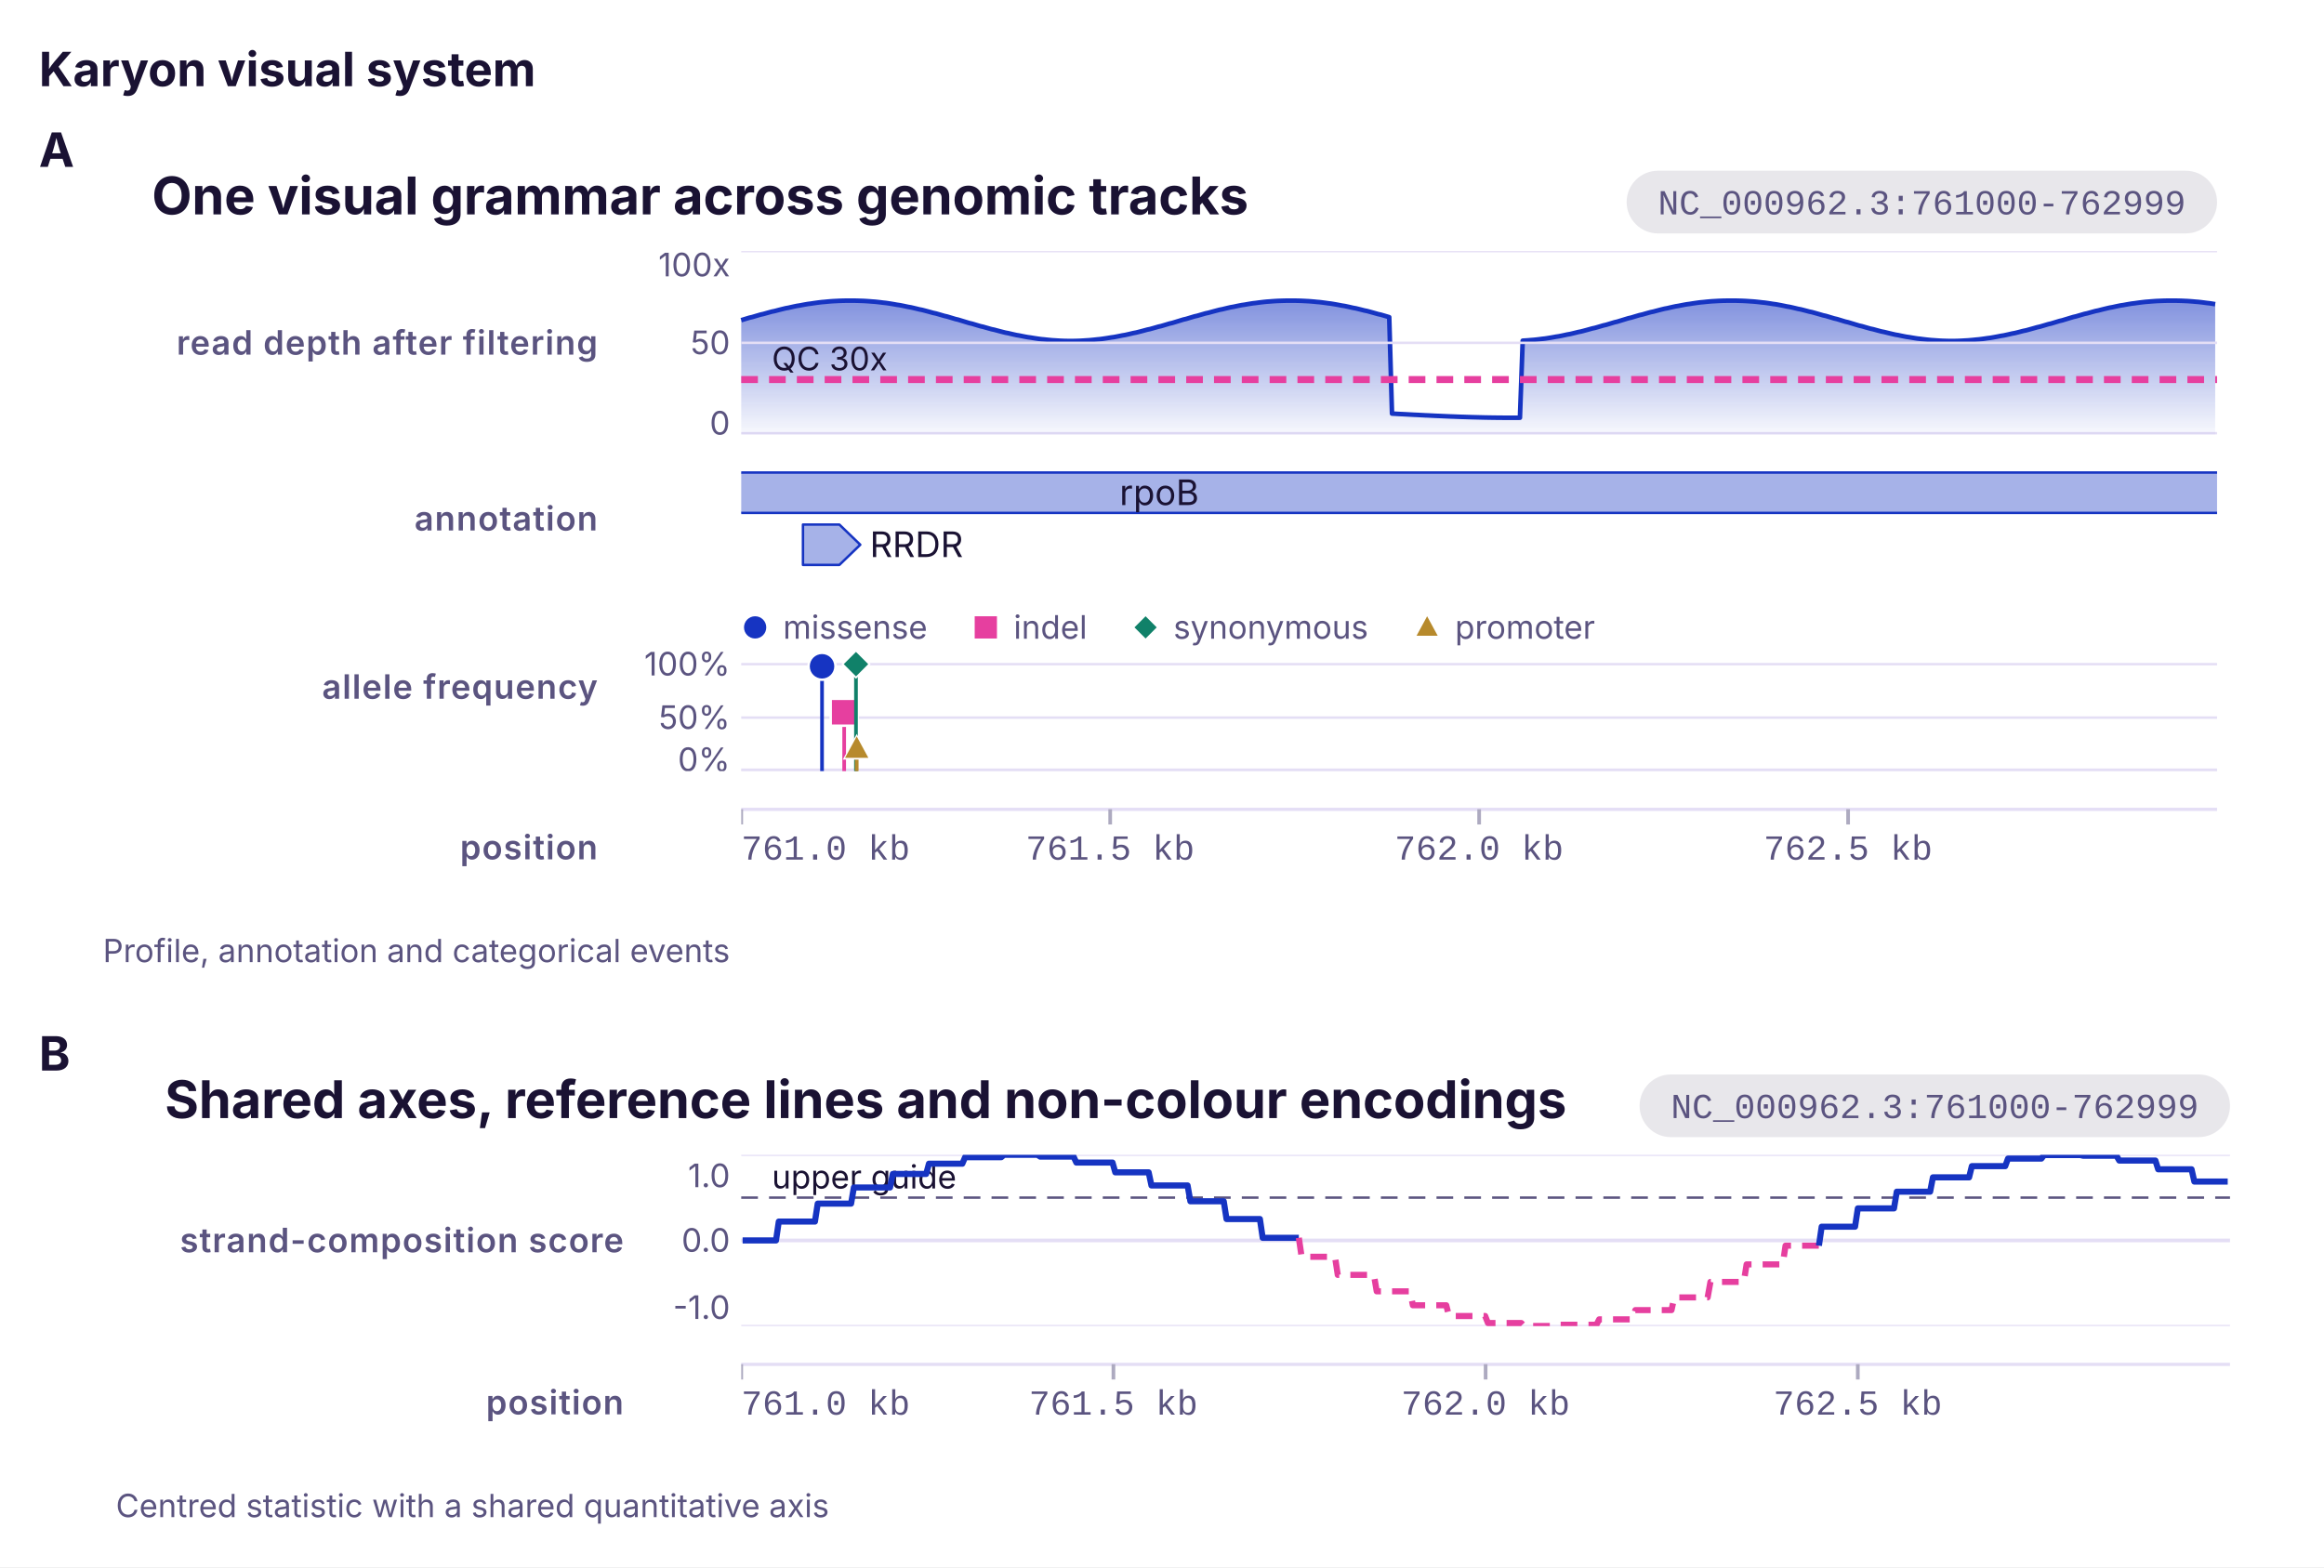
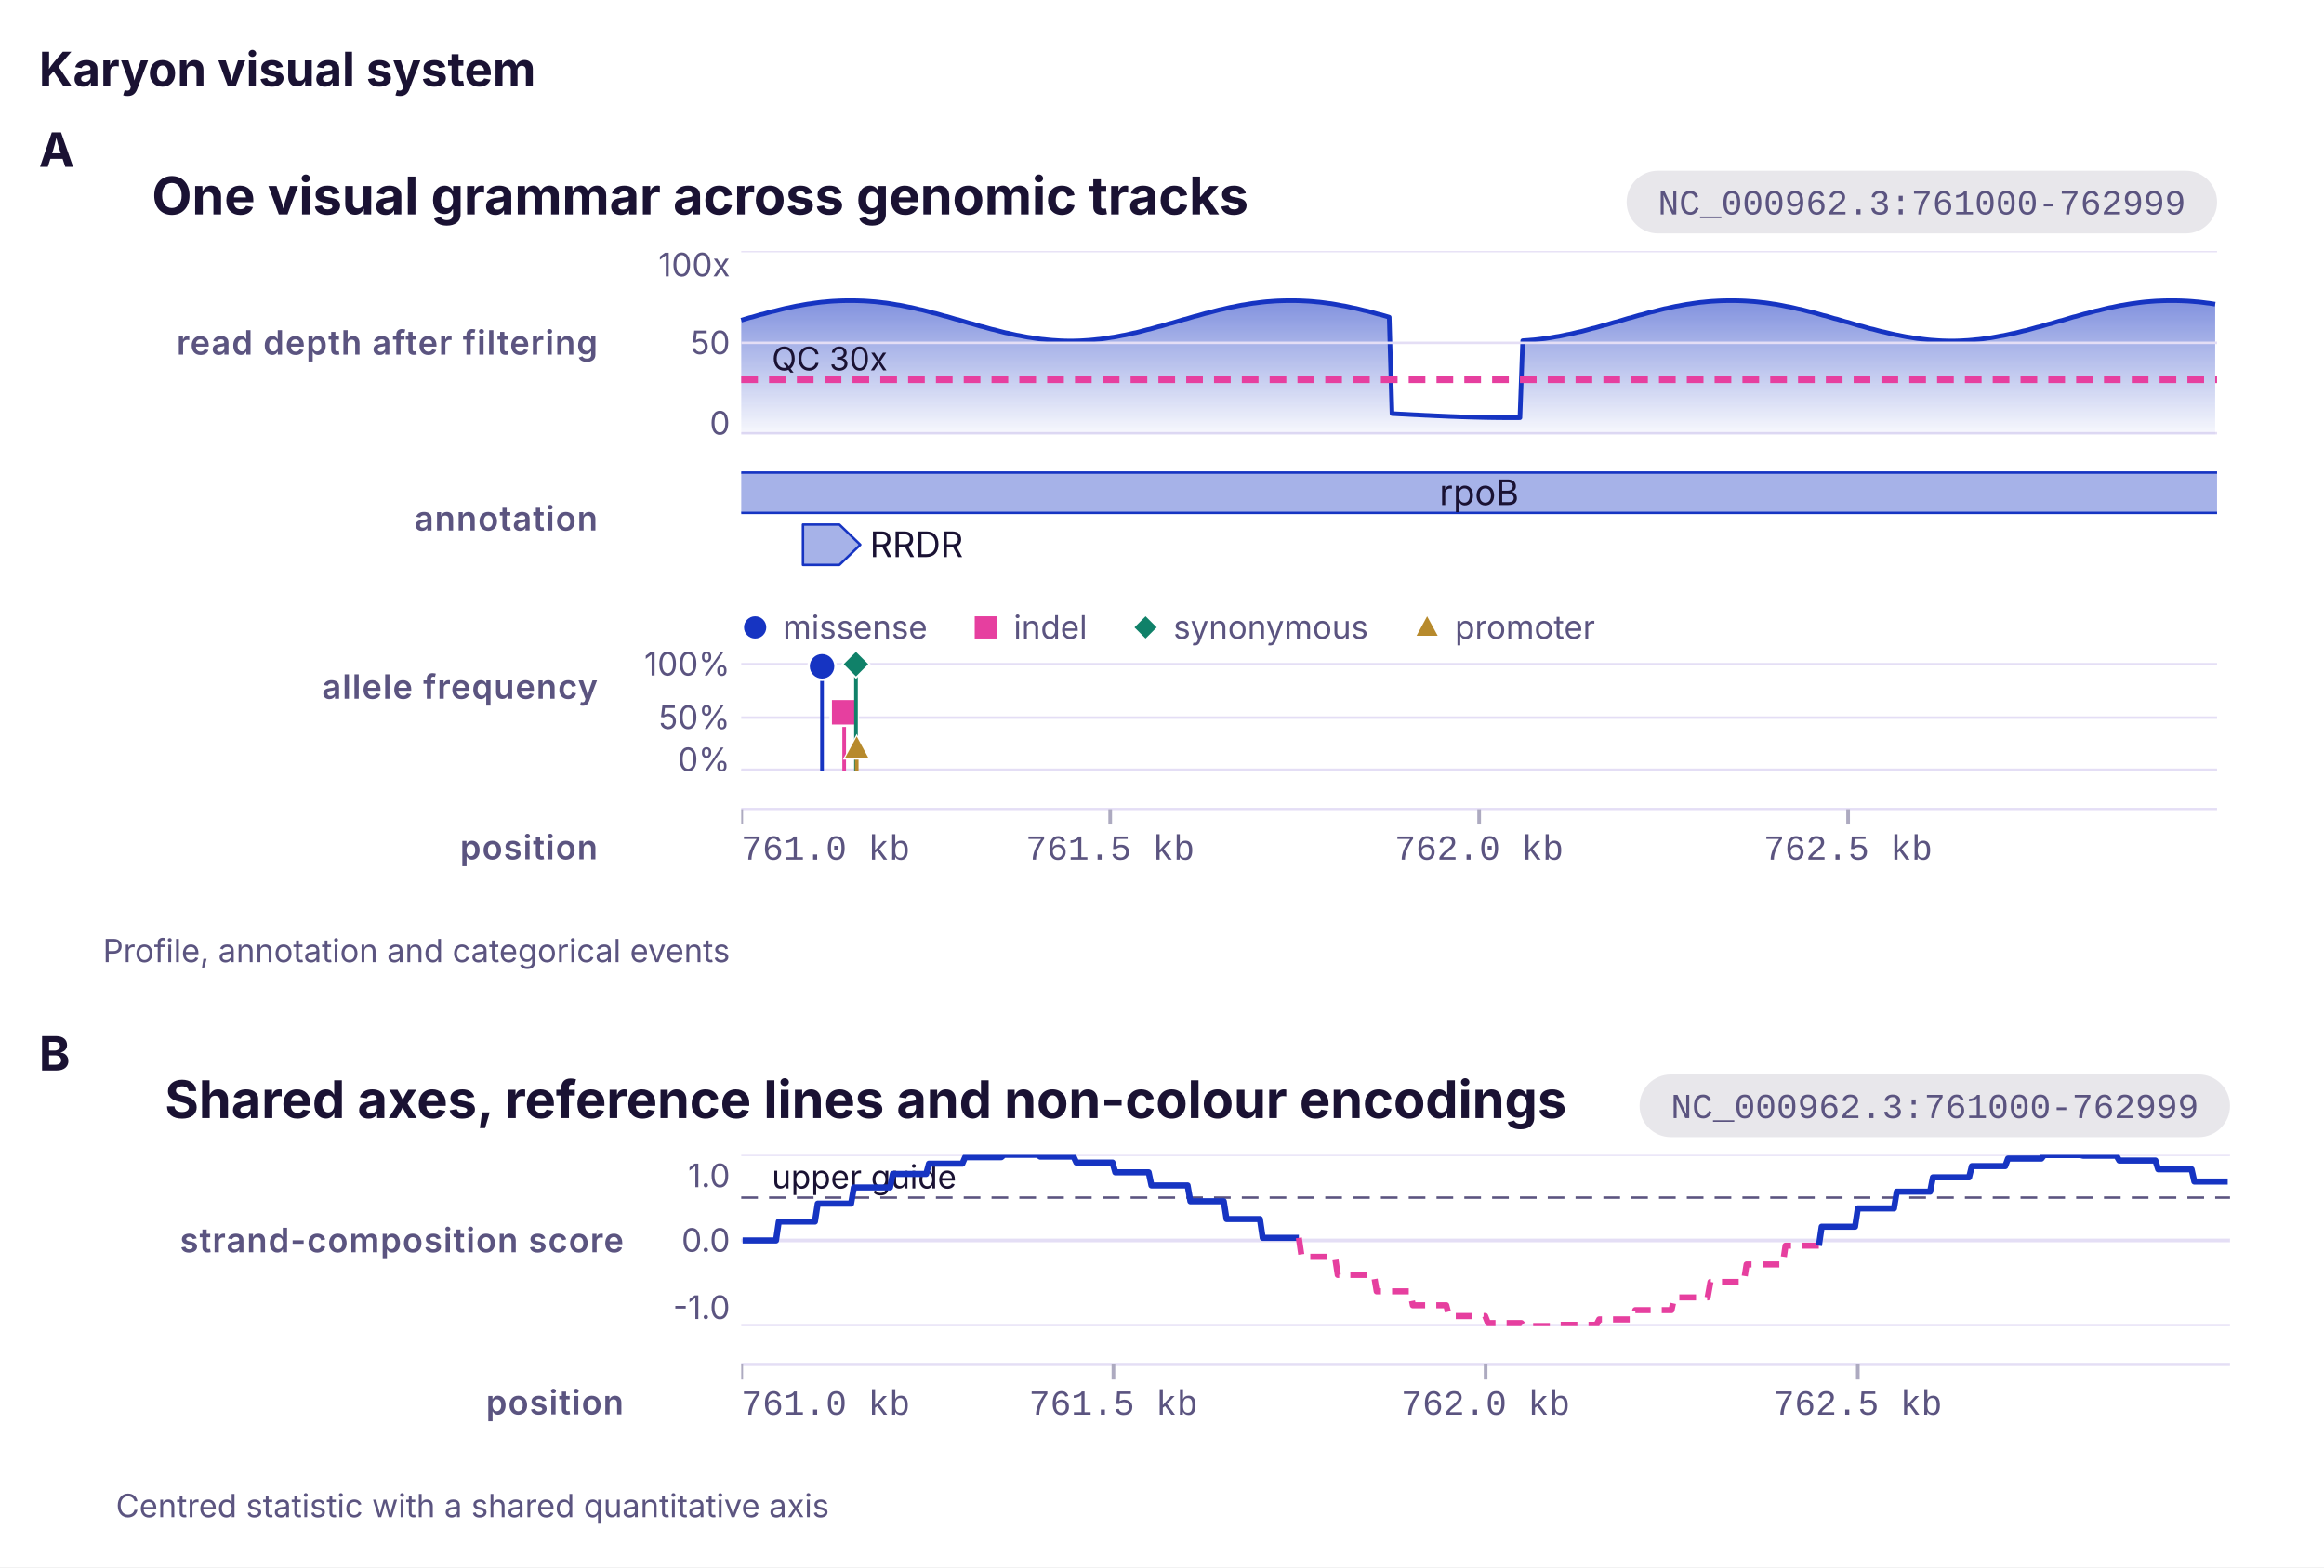
<svg xmlns="http://www.w3.org/2000/svg" width="835.652" height="563.6" viewBox="0 0 835.652 563.6" font-family="Inter, Liberation Sans, Arial, Helvetica, sans-serif" role="img" aria-labelledby="karyon-title karyon-desc">
  <rect x="0" y="0" width="835.652" height="563.6" fill="#ffffff" />
  <g transform="translate(37 43) scale(1)">
    <svg width="780" height="291.5" viewBox="0 0 780 291.5" font-family="Inter, Liberation Sans, Arial, Helvetica, sans-serif">
      <defs>
        <clipPath id="p0-karyon-clip-0">
          <rect x="193.988" y="47.3" width="566.212" height="66" />
        </clipPath>
        <linearGradient id="p0-karyon-fade-1" x1="0" y1="0" x2="0" y2="1">
          <stop offset="0" stop-color="#1634c2" stop-opacity="0.54" />
          <stop offset="1" stop-color="#1634c2" stop-opacity="0.03" />
        </linearGradient>
        <clipPath id="p0-karyon-clip-2">
          <rect x="229.529" y="126.5" width="530.672" height="34.1" />
        </clipPath>
        <clipPath id="p0-karyon-clip-3">
          <rect x="188.909" y="173.8" width="571.292" height="60.5" />
        </clipPath>
        <clipPath id="p0-karyon-clip-4">
          <rect x="229.529" y="247.5" width="530.672" height="28.6" />
        </clipPath>
      </defs>
      <rect x="0" y="0" width="780" height="291.5" fill="#ffffff" />
      <text x="17.6" y="34.1" fill="#1a1233" font-size="18.7" text-anchor="start" font-weight="bold">One visual grammar across genomic tracks</text>
      <rect x="547.9" y="18.398" width="212.3" height="22.55" rx="11.275" fill="#e8e7eb" />
      <text x="654.05" y="34.1" fill="#5b5480" font-size="12.65" text-anchor="middle" font-family="JetBrains Mono, Liberation Mono, Menlo, Consolas, monospace">NC_000962.3:761000-762999</text>
      <text x="177.909" y="84.535" fill="#5b5480" font-size="12.1" text-anchor="end" font-weight="600" letter-spacing="0.03em">read depth after filtering</text>
      <g clip-path="url(#p0-karyon-clip-0)">
        <line x1="229.529" y1="112.8" x2="760.2" y2="112.8" stroke="#e4def5" stroke-width="0.88" />
        <path d="M229.529 113.3 L229.529 72.151 L230.529 71.846 L231.529 71.541 L232.529 71.238 L233.529 71.013 L234.529 70.714 L235.529 70.418 L236.529 70.125 L237.529 69.909 L238.529 69.623 L239.529 69.343 L240.529 69.068 L241.529 68.866 L242.529 68.602 L243.529 68.344 L244.529 68.094 L245.529 67.851 L246.529 67.674 L247.529 67.445 L248.529 67.226 L249.529 67.015 L250.529 66.863 L251.529 66.669 L252.529 66.486 L253.529 66.313 L254.529 66.19 L255.529 66.036 L256.529 65.893 L257.529 65.761 L258.529 65.641 L259.529 65.56 L260.529 65.461 L261.529 65.374 L262.529 65.3 L263.529 65.253 L264.529 65.201 L265.529 65.162 L266.529 65.136 L267.529 65.124 L268.529 65.12 L269.529 65.12 L270.529 65.129 L271.529 65.151 L272.529 65.186 L273.529 65.22 L274.529 65.277 L275.529 65.346 L276.529 65.428 L277.529 65.498 L278.529 65.601 L279.529 65.716 L280.529 65.844 L281.529 65.947 L282.529 66.094 L283.529 66.252 L284.529 66.422 L285.529 66.602 L286.529 66.743 L287.529 66.941 L288.529 67.148 L289.529 67.365 L290.529 67.533 L291.529 67.765 L292.529 68.005 L293.529 68.252 L294.529 68.443 L295.529 68.703 L296.529 68.97 L297.529 69.243 L298.529 69.521 L299.529 69.733 L300.529 70.02 L301.529 70.311 L302.529 70.606 L303.529 70.829 L304.529 71.129 L305.529 71.431 L306.529 71.735 L307.529 71.964 L308.529 72.269 L309.529 72.575 L310.529 72.88 L311.529 73.184 L312.529 73.412 L313.529 73.713 L314.529 74.013 L315.529 74.309 L316.529 74.529 L317.529 74.819 L318.529 75.105 L319.529 75.386 L320.529 75.593 L321.529 75.864 L322.529 76.129 L323.529 76.387 L324.529 76.639 L325.529 76.822 L326.529 77.06 L327.529 77.289 L328.529 77.51 L329.529 77.67 L330.529 77.874 L331.529 78.069 L332.529 78.254 L333.529 78.386 L334.529 78.552 L335.529 78.708 L336.529 78.852 L337.529 78.985 L338.529 79.076 L339.529 79.189 L340.529 79.289 L341.529 79.376 L342.529 79.434 L343.529 79.5 L344.529 79.554 L345.529 79.594 L346.529 79.616 L347.529 79.635 L348.529 79.632 L349.529 79.612 L350.529 79.588 L351.529 79.546 L352.529 79.49 L353.529 79.422 L354.529 79.363 L355.529 79.273 L356.529 79.171 L357.529 79.057 L358.529 78.964 L359.529 78.829 L360.529 78.683 L361.529 78.526 L362.529 78.358 L363.529 78.225 L364.529 78.038 L365.529 77.842 L366.529 77.636 L367.529 77.475 L368.529 77.253 L369.529 77.022 L370.529 76.783 L371.529 76.598 L372.529 76.346 L373.529 76.087 L374.529 75.82 L375.529 75.548 L376.529 75.341 L377.529 75.059 L378.529 74.772 L379.529 74.482 L380.529 74.261 L381.529 73.965 L382.529 73.665 L383.529 73.363 L384.529 73.135 L385.529 72.831 L386.529 72.525 L387.529 72.22 L388.529 71.914 L389.529 71.686 L390.529 71.382 L391.529 71.08 L392.529 70.781 L393.529 70.558 L394.529 70.264 L395.529 69.973 L396.529 69.687 L397.529 69.476 L398.529 69.198 L399.529 68.926 L400.529 68.661 L401.529 68.402 L402.529 68.212 L403.529 67.965 L404.529 67.727 L405.529 67.496 L406.529 67.329 L407.529 67.114 L408.529 66.908 L409.529 66.712 L410.529 66.572 L411.529 66.394 L412.529 66.226 L413.529 66.069 L414.529 65.959 L415.529 65.822 L416.529 65.697 L417.529 65.583 L418.529 65.482 L419.529 65.414 L420.529 65.334 L421.529 65.267 L422.529 65.212 L423.529 65.179 L424.529 65.147 L425.529 65.127 L426.529 65.12 L427.529 65.12 L428.529 65.123 L429.529 65.139 L430.529 65.167 L431.529 65.209 L432.529 65.263 L433.529 65.312 L434.529 65.388 L435.529 65.476 L436.529 65.577 L437.529 65.66 L438.529 65.782 L439.529 65.915 L440.529 66.06 L441.529 66.176 L442.529 66.34 L443.529 66.515 L444.529 66.7 L445.529 66.895 L446.529 67.048 L447.529 67.26 L448.529 67.482 L449.529 67.712 L450.529 67.889 L451.529 68.134 L452.529 68.385 L453.529 68.644 L454.529 68.842 L455.529 69.112 L456.529 69.388 L457.529 69.669 L458.529 69.955 L459.529 70.172 L460.529 70.465 L461.529 70.762 L462.529 71.061 L463.529 105.738 L464.529 105.792 L465.529 105.847 L466.529 105.902 L467.529 105.943 L468.529 105.998 L469.529 106.053 L470.529 106.108 L471.529 106.162 L472.529 106.203 L473.529 106.256 L474.529 106.309 L475.529 106.362 L476.529 106.4 L477.529 106.451 L478.529 106.502 L479.529 106.551 L480.529 106.587 L481.529 106.634 L482.529 106.68 L483.529 106.724 L484.529 106.767 L485.529 106.799 L486.529 106.839 L487.529 106.878 L488.529 106.915 L489.529 106.942 L490.529 106.976 L491.529 107.008 L492.529 107.039 L493.529 107.06 L494.529 107.087 L495.529 107.112 L496.529 107.135 L497.529 107.156 L498.529 107.17 L499.529 107.187 L500.529 107.201 L501.529 107.214 L502.529 107.221 L503.529 107.23 L504.529 107.236 L505.529 107.24 L506.529 107.241 L507.529 107.238 L508.529 107.233 L509.529 107.226 L510.529 79.518 L511.529 79.456 L512.529 79.382 L513.529 79.295 L514.529 79.221 L515.529 79.113 L516.529 78.993 L517.529 78.861 L518.529 78.754 L519.529 78.602 L520.529 78.439 L521.529 78.266 L522.529 78.081 L523.529 77.937 L524.529 77.735 L525.529 77.524 L526.529 77.304 L527.529 77.133 L528.529 76.898 L529.529 76.654 L530.529 76.404 L531.529 76.211 L532.529 75.948 L533.529 75.679 L534.529 75.403 L535.529 75.123 L536.529 74.909 L537.529 74.621 L538.529 74.328 L539.529 74.032 L540.529 73.808 L541.529 73.507 L542.529 73.204 L543.529 72.9 L544.529 72.671 L545.529 72.365 L546.529 72.06 L547.529 71.755 L548.529 71.451 L549.529 71.224 L550.529 70.923 L551.529 70.625 L552.529 70.33 L553.529 70.111 L554.529 69.823 L555.529 69.539 L556.529 69.26 L557.529 69.055 L558.529 68.786 L559.529 68.524 L560.529 68.268 L561.529 68.02 L562.529 67.839 L563.529 67.605 L564.529 67.379 L565.529 67.162 L566.529 67.005 L567.529 66.804 L568.529 66.613 L569.529 66.433 L570.529 66.304 L571.529 66.142 L572.529 65.992 L573.529 65.852 L574.529 65.724 L575.529 65.636 L576.529 65.529 L577.529 65.434 L578.529 65.351 L579.529 65.297 L580.529 65.236 L581.529 65.188 L582.529 65.153 L583.529 65.135 L584.529 65.122 L585.529 65.12 L586.529 65.122 L587.529 65.134 L588.529 65.16 L589.529 65.188 L590.529 65.236 L591.529 65.296 L592.529 65.369 L593.529 65.432 L594.529 65.527 L595.529 65.634 L596.529 65.753 L597.529 65.85 L598.529 65.989 L599.529 66.14 L600.529 66.302 L601.529 66.43 L602.529 66.611 L603.529 66.801 L604.529 67.002 L605.529 67.212 L606.529 67.375 L607.529 67.601 L608.529 67.835 L609.529 68.078 L610.529 68.265 L611.529 68.52 L612.529 68.782 L613.529 69.051 L614.529 69.256 L615.529 69.535 L616.529 69.818 L617.529 70.107 L618.529 70.399 L619.529 70.62 L620.529 70.918 L621.529 71.219 L622.529 71.522 L623.529 71.75 L624.529 72.055 L625.529 72.36 L626.529 72.666 L627.529 72.895 L628.529 73.199 L629.529 73.502 L630.529 73.803 L631.529 74.102 L632.529 74.323 L633.529 74.616 L634.529 74.905 L635.529 75.189 L636.529 75.399 L637.529 75.674 L638.529 75.944 L639.529 76.207 L640.529 76.4 L641.529 76.651 L642.529 76.894 L643.529 77.129 L644.529 77.356 L645.529 77.521 L646.529 77.732 L647.529 77.934 L648.529 78.126 L649.529 78.263 L650.529 78.437 L651.529 78.6 L652.529 78.752 L653.529 78.859 L654.529 78.991 L655.529 79.111 L656.529 79.22 L657.529 79.316 L658.529 79.38 L659.529 79.455 L660.529 79.517 L661.529 79.567 L662.529 79.596 L663.529 79.623 L664.529 79.638 L665.529 79.632 L666.529 79.611 L667.529 79.577 L668.529 79.531 L669.529 79.471 L670.529 79.419 L671.529 79.338 L672.529 79.244 L673.529 79.138 L674.529 79.051 L675.529 78.925 L676.529 78.787 L677.529 78.637 L678.529 78.518 L679.529 78.35 L680.529 78.17 L681.529 77.981 L682.529 77.781 L683.529 77.626 L684.529 77.41 L685.529 77.185 L686.529 76.951 L687.529 76.771 L688.529 76.524 L689.529 76.269 L690.529 76.008 L691.529 75.807 L692.529 75.535 L693.529 75.257 L694.529 74.974 L695.529 74.686 L696.529 74.468 L697.529 74.173 L698.529 73.875 L699.529 73.575 L700.529 73.348 L701.529 73.045 L702.529 72.74 L703.529 72.434 L704.529 72.205 L705.529 71.899 L706.529 71.595 L707.529 71.292 L708.529 70.991 L709.529 70.766 L710.529 70.47 L711.529 70.177 L712.529 69.888 L713.529 69.673 L714.529 69.392 L715.529 69.116 L716.529 68.846 L717.529 68.648 L718.529 68.389 L719.529 68.137 L720.529 67.893 L721.529 67.657 L722.529 67.485 L723.529 67.264 L724.529 67.051 L725.529 66.849 L726.529 66.703 L727.529 66.517 L728.529 66.342 L729.529 66.178 L730.529 66.062 L731.529 65.917 L732.529 65.784 L733.529 65.662 L734.529 65.552 L735.529 65.477 L736.529 65.389 L737.529 65.313 L738.529 65.249 L739.529 65.21 L740.529 65.168 L741.529 65.139 L742.529 65.123 L743.529 65.12 L744.529 65.12 L745.529 65.127 L746.529 65.146 L747.529 65.178 L748.529 65.224 L749.529 65.266 L750.529 65.333 L751.529 65.413 L752.529 65.505 L753.529 65.582 L754.529 65.695 L755.529 65.82 L756.529 65.957 L757.529 66.067 L758.529 66.224 L759.529 66.391 L759.529 113.3Z" fill="url(#p0-karyon-fade-1)" />
        <polyline points="229.529,72.151 230.529,71.846 231.529,71.541 232.529,71.238 233.529,71.013 234.529,70.714 235.529,70.418 236.529,70.125 237.529,69.909 238.529,69.623 239.529,69.343 240.529,69.068 241.529,68.866 242.529,68.602 243.529,68.344 244.529,68.094 245.529,67.851 246.529,67.674 247.529,67.445 248.529,67.226 249.529,67.015 250.529,66.863 251.529,66.669 252.529,66.486 253.529,66.313 254.529,66.19 255.529,66.036 256.529,65.893 257.529,65.761 258.529,65.641 259.529,65.56 260.529,65.461 261.529,65.374 262.529,65.3 263.529,65.253 264.529,65.201 265.529,65.162 266.529,65.136 267.529,65.124 268.529,65.12 269.529,65.12 270.529,65.129 271.529,65.151 272.529,65.186 273.529,65.22 274.529,65.277 275.529,65.346 276.529,65.428 277.529,65.498 278.529,65.601 279.529,65.716 280.529,65.844 281.529,65.947 282.529,66.094 283.529,66.252 284.529,66.422 285.529,66.602 286.529,66.743 287.529,66.941 288.529,67.148 289.529,67.365 290.529,67.533 291.529,67.765 292.529,68.005 293.529,68.252 294.529,68.443 295.529,68.703 296.529,68.97 297.529,69.243 298.529,69.521 299.529,69.733 300.529,70.02 301.529,70.311 302.529,70.606 303.529,70.829 304.529,71.129 305.529,71.431 306.529,71.735 307.529,71.964 308.529,72.269 309.529,72.575 310.529,72.88 311.529,73.184 312.529,73.412 313.529,73.713 314.529,74.013 315.529,74.309 316.529,74.529 317.529,74.819 318.529,75.105 319.529,75.386 320.529,75.593 321.529,75.864 322.529,76.129 323.529,76.387 324.529,76.639 325.529,76.822 326.529,77.06 327.529,77.289 328.529,77.51 329.529,77.67 330.529,77.874 331.529,78.069 332.529,78.254 333.529,78.386 334.529,78.552 335.529,78.708 336.529,78.852 337.529,78.985 338.529,79.076 339.529,79.189 340.529,79.289 341.529,79.376 342.529,79.434 343.529,79.5 344.529,79.554 345.529,79.594 346.529,79.616 347.529,79.635 348.529,79.632 349.529,79.612 350.529,79.588 351.529,79.546 352.529,79.49 353.529,79.422 354.529,79.363 355.529,79.273 356.529,79.171 357.529,79.057 358.529,78.964 359.529,78.829 360.529,78.683 361.529,78.526 362.529,78.358 363.529,78.225 364.529,78.038 365.529,77.842 366.529,77.636 367.529,77.475 368.529,77.253 369.529,77.022 370.529,76.783 371.529,76.598 372.529,76.346 373.529,76.087 374.529,75.82 375.529,75.548 376.529,75.341 377.529,75.059 378.529,74.772 379.529,74.482 380.529,74.261 381.529,73.965 382.529,73.665 383.529,73.363 384.529,73.135 385.529,72.831 386.529,72.525 387.529,72.22 388.529,71.914 389.529,71.686 390.529,71.382 391.529,71.08 392.529,70.781 393.529,70.558 394.529,70.264 395.529,69.973 396.529,69.687 397.529,69.476 398.529,69.198 399.529,68.926 400.529,68.661 401.529,68.402 402.529,68.212 403.529,67.965 404.529,67.727 405.529,67.496 406.529,67.329 407.529,67.114 408.529,66.908 409.529,66.712 410.529,66.572 411.529,66.394 412.529,66.226 413.529,66.069 414.529,65.959 415.529,65.822 416.529,65.697 417.529,65.583 418.529,65.482 419.529,65.414 420.529,65.334 421.529,65.267 422.529,65.212 423.529,65.179 424.529,65.147 425.529,65.127 426.529,65.12 427.529,65.12 428.529,65.123 429.529,65.139 430.529,65.167 431.529,65.209 432.529,65.263 433.529,65.312 434.529,65.388 435.529,65.476 436.529,65.577 437.529,65.66 438.529,65.782 439.529,65.915 440.529,66.06 441.529,66.176 442.529,66.34 443.529,66.515 444.529,66.7 445.529,66.895 446.529,67.048 447.529,67.26 448.529,67.482 449.529,67.712 450.529,67.889 451.529,68.134 452.529,68.385 453.529,68.644 454.529,68.842 455.529,69.112 456.529,69.388 457.529,69.669 458.529,69.955 459.529,70.172 460.529,70.465 461.529,70.762 462.529,71.061 463.529,105.738 464.529,105.792 465.529,105.847 466.529,105.902 467.529,105.943 468.529,105.998 469.529,106.053 470.529,106.108 471.529,106.162 472.529,106.203 473.529,106.256 474.529,106.309 475.529,106.362 476.529,106.4 477.529,106.451 478.529,106.502 479.529,106.551 480.529,106.587 481.529,106.634 482.529,106.68 483.529,106.724 484.529,106.767 485.529,106.799 486.529,106.839 487.529,106.878 488.529,106.915 489.529,106.942 490.529,106.976 491.529,107.008 492.529,107.039 493.529,107.06 494.529,107.087 495.529,107.112 496.529,107.135 497.529,107.156 498.529,107.17 499.529,107.187 500.529,107.201 501.529,107.214 502.529,107.221 503.529,107.23 504.529,107.236 505.529,107.24 506.529,107.241 507.529,107.238 508.529,107.233 509.529,107.226 510.529,79.518 511.529,79.456 512.529,79.382 513.529,79.295 514.529,79.221 515.529,79.113 516.529,78.993 517.529,78.861 518.529,78.754 519.529,78.602 520.529,78.439 521.529,78.266 522.529,78.081 523.529,77.937 524.529,77.735 525.529,77.524 526.529,77.304 527.529,77.133 528.529,76.898 529.529,76.654 530.529,76.404 531.529,76.211 532.529,75.948 533.529,75.679 534.529,75.403 535.529,75.123 536.529,74.909 537.529,74.621 538.529,74.328 539.529,74.032 540.529,73.808 541.529,73.507 542.529,73.204 543.529,72.9 544.529,72.671 545.529,72.365 546.529,72.06 547.529,71.755 548.529,71.451 549.529,71.224 550.529,70.923 551.529,70.625 552.529,70.33 553.529,70.111 554.529,69.823 555.529,69.539 556.529,69.26 557.529,69.055 558.529,68.786 559.529,68.524 560.529,68.268 561.529,68.02 562.529,67.839 563.529,67.605 564.529,67.379 565.529,67.162 566.529,67.005 567.529,66.804 568.529,66.613 569.529,66.433 570.529,66.304 571.529,66.142 572.529,65.992 573.529,65.852 574.529,65.724 575.529,65.636 576.529,65.529 577.529,65.434 578.529,65.351 579.529,65.297 580.529,65.236 581.529,65.188 582.529,65.153 583.529,65.135 584.529,65.122 585.529,65.12 586.529,65.122 587.529,65.134 588.529,65.16 589.529,65.188 590.529,65.236 591.529,65.296 592.529,65.369 593.529,65.432 594.529,65.527 595.529,65.634 596.529,65.753 597.529,65.85 598.529,65.989 599.529,66.14 600.529,66.302 601.529,66.43 602.529,66.611 603.529,66.801 604.529,67.002 605.529,67.212 606.529,67.375 607.529,67.601 608.529,67.835 609.529,68.078 610.529,68.265 611.529,68.52 612.529,68.782 613.529,69.051 614.529,69.256 615.529,69.535 616.529,69.818 617.529,70.107 618.529,70.399 619.529,70.62 620.529,70.918 621.529,71.219 622.529,71.522 623.529,71.75 624.529,72.055 625.529,72.36 626.529,72.666 627.529,72.895 628.529,73.199 629.529,73.502 630.529,73.803 631.529,74.102 632.529,74.323 633.529,74.616 634.529,74.905 635.529,75.189 636.529,75.399 637.529,75.674 638.529,75.944 639.529,76.207 640.529,76.4 641.529,76.651 642.529,76.894 643.529,77.129 644.529,77.356 645.529,77.521 646.529,77.732 647.529,77.934 648.529,78.126 649.529,78.263 650.529,78.437 651.529,78.6 652.529,78.752 653.529,78.859 654.529,78.991 655.529,79.111 656.529,79.22 657.529,79.316 658.529,79.38 659.529,79.455 660.529,79.517 661.529,79.567 662.529,79.596 663.529,79.623 664.529,79.638 665.529,79.632 666.529,79.611 667.529,79.577 668.529,79.531 669.529,79.471 670.529,79.419 671.529,79.338 672.529,79.244 673.529,79.138 674.529,79.051 675.529,78.925 676.529,78.787 677.529,78.637 678.529,78.518 679.529,78.35 680.529,78.17 681.529,77.981 682.529,77.781 683.529,77.626 684.529,77.41 685.529,77.185 686.529,76.951 687.529,76.771 688.529,76.524 689.529,76.269 690.529,76.008 691.529,75.807 692.529,75.535 693.529,75.257 694.529,74.974 695.529,74.686 696.529,74.468 697.529,74.173 698.529,73.875 699.529,73.575 700.529,73.348 701.529,73.045 702.529,72.74 703.529,72.434 704.529,72.205 705.529,71.899 706.529,71.595 707.529,71.292 708.529,70.991 709.529,70.766 710.529,70.47 711.529,70.177 712.529,69.888 713.529,69.673 714.529,69.392 715.529,69.116 716.529,68.846 717.529,68.648 718.529,68.389 719.529,68.137 720.529,67.893 721.529,67.657 722.529,67.485 723.529,67.264 724.529,67.051 725.529,66.849 726.529,66.703 727.529,66.517 728.529,66.342 729.529,66.178 730.529,66.062 731.529,65.917 732.529,65.784 733.529,65.662 734.529,65.552 735.529,65.477 736.529,65.389 737.529,65.313 738.529,65.249 739.529,65.21 740.529,65.168 741.529,65.139 742.529,65.123 743.529,65.12 744.529,65.12 745.529,65.127 746.529,65.146 747.529,65.178 748.529,65.224 749.529,65.266 750.529,65.333 751.529,65.413 752.529,65.505 753.529,65.582 754.529,65.695 755.529,65.82 756.529,65.957 757.529,66.067 758.529,66.224 759.529,66.391" fill="none" stroke="#1634c2" stroke-width="1.65" stroke-linejoin="round" />
        <line x1="229.529" y1="80.3" x2="760.2" y2="80.3" stroke="#e4def5" stroke-width="0.88" />
        <line x1="229.529" y1="47.3" x2="760.2" y2="47.3" stroke="#e4def5" stroke-width="0.88" />
        <line x1="229.529" y1="93.5" x2="760.2" y2="93.5" stroke="#e63f9f" stroke-width="2.53" stroke-dasharray="6 4" />
        <text x="225.529" y="113.3" fill="#5b5480" font-size="11.65" text-anchor="end">0</text>
        <text x="225.529" y="84.378" fill="#5b5480" font-size="11.65" text-anchor="end">50</text>
        <text x="225.529" y="56.387" fill="#5b5480" font-size="11.65" text-anchor="end">100x</text>
        <text x="240.529" y="90.2" fill="#1a1233" font-size="11.65" text-anchor="start">QC 30x</text>
      </g>
      <text x="177.909" y="147.785" fill="#5b5480" font-size="12.1" text-anchor="end" font-weight="600" letter-spacing="0.03em">annotation</text>
      <g clip-path="url(#p0-karyon-clip-2)">
        <g>
          <polygon points="-86.577,126.94 837.459,126.94 846.259,134.2 837.459,141.46 -86.577,141.46" fill="#a6b2e8" stroke="#1634c2" stroke-width="0.88" stroke-linejoin="round" />
-           <text x="379.841" y="138.628" fill="#1a1233" font-size="12.65" text-anchor="middle">rpoB</text>
+           <text x="494.864" y="138.628" fill="#1a1233" font-size="12.65" text-anchor="middle">rpoB</text>
        </g>
        <g>
          <polygon points="251.726,145.64 264.816,145.64 272.338,152.9 264.816,160.16 251.726,160.16" fill="#a6b2e8" stroke="#1634c2" stroke-width="0.88" stroke-linejoin="round" />
          <text x="275.778" y="157.328" fill="#1a1233" font-size="12.65" text-anchor="start">RRDR</text>
        </g>
      </g>
      <text x="177.909" y="208.285" fill="#5b5480" font-size="12.1" text-anchor="end" font-weight="600" letter-spacing="0.03em">allele frequency</text>
      <g clip-path="url(#p0-karyon-clip-3)">
        <line x1="229.529" y1="233.8" x2="760.2" y2="233.8" stroke="#e4def5" stroke-width="0.88" />
        <line x1="229.529" y1="234.3" x2="760.2" y2="234.3" stroke="#e4def5" stroke-width="0.88" />
        <line x1="229.529" y1="215.075" x2="760.2" y2="215.075" stroke="#e4def5" stroke-width="0.88" />
        <line x1="229.529" y1="195.85" x2="760.2" y2="195.85" stroke="#e4def5" stroke-width="0.88" />
        <text x="225.529" y="234.3" fill="#5b5480" font-size="11.65" text-anchor="end">0%</text>
        <text x="225.529" y="219.153" fill="#5b5480" font-size="11.65" text-anchor="end">50%</text>
        <text x="225.529" y="199.927" fill="#5b5480" font-size="11.65" text-anchor="end">100%</text>
        <g>
          <line x1="258.583" y1="234.3" x2="258.583" y2="196.619" stroke="#1634c2" stroke-width="1.32" />
          <circle cx="258.583" cy="196.619" r="5.28" fill="#ffffff" />
          <circle cx="258.583" cy="196.619" r="4.4" fill="#1634c2" />
        </g>
        <g>
          <line x1="266.543" y1="234.3" x2="266.543" y2="213.153" stroke="#e63f9f" stroke-width="1.32" />
          <rect x="261.263" y="207.873" width="10.56" height="10.56" fill="#ffffff" />
          <rect x="262.143" y="208.753" width="8.8" height="8.8" fill="#e63f9f" />
        </g>
        <g>
          <line x1="270.788" y1="234.3" x2="270.788" y2="195.85" stroke="#108169" stroke-width="1.32" />
          <polygon points="270.788,190.57 276.068,195.85 270.788,201.13 265.508,195.85" fill="#ffffff" />
          <polygon points="270.788,191.45 275.188,195.85 270.788,200.25 266.388,195.85" fill="#108169" />
        </g>
        <g>
          <line x1="271.054" y1="234.3" x2="271.054" y2="226.226" stroke="#b78a2c" stroke-width="1.32" />
          <polygon points="271.054,220.946 276.07,230.186 266.038,230.186" fill="#ffffff" />
          <polygon points="271.054,221.826 275.234,229.526 266.874,229.526" fill="#b78a2c" />
        </g>
        <g>
          <circle cx="234.529" cy="182.625" r="4" fill="#1634c2" />
          <text x="244.529" y="186.703" fill="#5b5480" font-size="11.65" text-anchor="start">missense</text>
        </g>
        <g>
          <rect x="313.476" y="178.625" width="8" height="8" fill="#e63f9f" />
          <text x="327.476" y="186.703" fill="#5b5480" font-size="11.65" text-anchor="start">indel</text>
        </g>
        <g>
          <polygon points="374.921,178.625 378.921,182.625 374.921,186.625 370.921,182.625" fill="#108169" />
          <text x="384.921" y="186.703" fill="#5b5480" font-size="11.65" text-anchor="start">synonymous</text>
        </g>
        <g>
          <polygon points="476.159,178.625 479.959,185.625 472.359,185.625" fill="#b78a2c" />
          <text x="486.159" y="186.703" fill="#5b5480" font-size="11.65" text-anchor="start">promoter</text>
        </g>
      </g>
      <text x="177.909" y="266.035" fill="#5b5480" font-size="12.1" text-anchor="end" font-weight="600" letter-spacing="0.03em">position</text>
      <g clip-path="url(#p0-karyon-clip-4)">
        <line x1="229.529" y1="248" x2="760.2" y2="248" stroke="#e4def5" stroke-width="1.32" />
        <line x1="229.529" y1="248" x2="229.529" y2="253.5" stroke="#adaac0" stroke-width="1.32" />
        <text x="229.529" y="266.15" fill="#5b5480" font-size="12.65" text-anchor="start" font-family="JetBrains Mono, Liberation Mono, Menlo, Consolas, monospace">761.0 kb</text>
        <line x1="362.196" y1="248" x2="362.196" y2="253.5" stroke="#adaac0" stroke-width="1.32" />
        <text x="362.196" y="266.15" fill="#5b5480" font-size="12.65" text-anchor="middle" font-family="JetBrains Mono, Liberation Mono, Menlo, Consolas, monospace">761.5 kb</text>
        <line x1="494.864" y1="248" x2="494.864" y2="253.5" stroke="#adaac0" stroke-width="1.32" />
        <text x="494.864" y="266.15" fill="#5b5480" font-size="12.65" text-anchor="middle" font-family="JetBrains Mono, Liberation Mono, Menlo, Consolas, monospace">762.0 kb</text>
        <line x1="627.532" y1="248" x2="627.532" y2="253.5" stroke="#adaac0" stroke-width="1.32" />
        <text x="627.532" y="266.15" fill="#5b5480" font-size="12.65" text-anchor="middle" font-family="JetBrains Mono, Liberation Mono, Menlo, Consolas, monospace">762.5 kb</text>
      </g>
    </svg>
  </g>
  <g transform="translate(41.652 368) scale(1)">
    <svg width="780" height="166.1" viewBox="0 0 780 166.1" font-family="Inter, Liberation Sans, Arial, Helvetica, sans-serif">
      <defs>
        <clipPath id="p1-karyon-clip-0">
          <rect x="193.6" y="47.3" width="566.6" height="61.6" />
        </clipPath>
        <clipPath id="p1-karyon-clip-1">
          <rect x="224.877" y="122.1" width="535.323" height="28.6" />
        </clipPath>
      </defs>
      <rect x="0" y="0" width="780" height="166.1" fill="#ffffff" />
      <text x="17.6" y="34.1" fill="#1a1233" font-size="18.7" text-anchor="start" font-weight="bold">Shared axes, reference lines and non-colour encodings</text>
      <rect x="547.9" y="18.398" width="212.3" height="22.55" rx="11.275" fill="#e8e7eb" />
      <text x="654.05" y="34.1" fill="#5b5480" font-size="12.65" text-anchor="middle" font-family="JetBrains Mono, Liberation Mono, Menlo, Consolas, monospace">NC_000962.3:761000-762999</text>
      <text x="182.6" y="82.335" fill="#5b5480" font-size="12.1" text-anchor="end" font-weight="600" letter-spacing="0.03em">strand-composition score</text>
      <g clip-path="url(#p1-karyon-clip-0)">
        <line x1="224.877" y1="78.1" x2="760.2" y2="78.1" stroke="#e4def5" stroke-width="1.32" />
        <line x1="224.877" y1="108.9" x2="760.2" y2="108.9" stroke="#e4def5" stroke-width="0.88" />
        <line x1="224.877" y1="47.3" x2="760.2" y2="47.3" stroke="#e4def5" stroke-width="0.88" />
        <line x1="224.877" y1="62.7" x2="760.2" y2="62.7" stroke="#5b5480" stroke-width="0.88" stroke-dasharray="6 4" />
        <text x="220.877" y="106.337" fill="#5b5480" font-size="11.65" text-anchor="end">-1.0</text>
        <text x="220.877" y="82.178" fill="#5b5480" font-size="11.65" text-anchor="end">0.0</text>
        <text x="220.877" y="58.95" fill="#5b5480" font-size="11.65" text-anchor="end">1.0</text>
        <text x="235.877" y="59.4" fill="#1a1233" font-size="11.65" text-anchor="start">upper guide</text>
        <polyline points="225.377,78.1 226.377,78.1 227.377,78.1 228.377,78.1 229.377,78.1 230.377,78.1 231.377,78.1 232.377,78.1 233.377,78.1 234.377,78.1 235.377,78.1 236.377,78.1 237.377,78.1 238.377,71.312 239.377,71.312 240.377,71.312 241.377,71.312 242.377,71.312 243.377,71.312 244.377,71.312 245.377,71.312 246.377,71.312 247.377,71.312 248.377,71.312 249.377,71.312 250.377,71.312 251.377,71.312 252.377,64.857 253.377,64.857 254.377,64.857 255.377,64.857 256.377,64.857 257.377,64.857 258.377,64.857 259.377,64.857 260.377,64.857 261.377,64.857 262.377,64.857 263.377,64.857 264.377,64.857 265.377,59.054 266.377,59.054 267.377,59.054 268.377,59.054 269.377,59.054 270.377,59.054 271.377,59.054 272.377,59.054 273.377,59.054 274.377,59.054 275.377,59.054 276.377,59.054 277.377,59.054 278.377,59.054 279.377,54.188 280.377,54.188 281.377,54.188 282.377,54.188 283.377,54.188 284.377,54.188 285.377,54.188 286.377,54.188 287.377,54.188 288.377,54.188 289.377,54.188 290.377,54.188 291.377,54.188 292.377,50.497 293.377,50.497 294.377,50.497 295.377,50.497 296.377,50.497 297.377,50.497 298.377,50.497 299.377,50.497 300.377,50.497 301.377,50.497 302.377,50.497 303.377,50.497 304.377,50.497 305.377,48.164 306.377,48.164 307.377,48.164 308.377,48.164 309.377,48.164 310.377,48.164 311.377,48.164 312.377,48.164 313.377,48.164 314.377,48.164 315.377,48.164 316.377,48.164 317.377,48.164 318.377,48.164 319.377,47.304 320.377,47.304 321.377,47.304 322.377,47.304 323.377,47.304 324.377,47.304 325.377,47.304 326.377,47.304 327.377,47.304 328.377,47.304 329.377,47.304 330.377,47.304 331.377,47.304 332.377,47.957 333.377,47.957 334.377,47.957 335.377,47.957 336.377,47.957 337.377,47.957 338.377,47.957 339.377,47.957 340.377,47.957 341.377,47.957 342.377,47.957 343.377,47.957 344.377,47.957 345.377,50.094 346.377,50.094 347.377,50.094 348.377,50.094 349.377,50.094 350.377,50.094 351.377,50.094 352.377,50.094 353.377,50.094 354.377,50.094 355.377,50.094 356.377,50.094 357.377,50.094 358.377,50.094 359.377,53.607 360.377,53.607 361.377,53.607 362.377,53.607 363.377,53.607 364.377,53.607 365.377,53.607 366.377,53.607 367.377,53.607 368.377,53.607 369.377,53.607 370.377,53.607 371.377,53.607 372.377,58.325 373.377,58.325 374.377,58.325 375.377,58.325 376.377,58.325 377.377,58.325 378.377,58.325 379.377,58.325 380.377,58.325 381.377,58.325 382.377,58.325 383.377,58.325 384.377,58.325 385.377,58.325 386.377,64.016 387.377,64.016 388.377,64.016 389.377,64.016 390.377,64.016 391.377,64.016 392.377,64.016 393.377,64.016 394.377,64.016 395.377,64.016 396.377,64.016 397.377,64.016 398.377,64.016 399.377,70.399 400.377,70.399 401.377,70.399 402.377,70.399 403.377,70.399 404.377,70.399 405.377,70.399 406.377,70.399 407.377,70.399 408.377,70.399 409.377,70.399 410.377,70.399 411.377,70.399 412.377,77.161 413.377,77.161 414.377,77.161 415.377,77.161 416.377,77.161 417.377,77.161 418.377,77.161 419.377,77.161 420.377,77.161 421.377,77.161 422.377,77.161 423.377,77.161 424.377,77.161 425.377,77.161" fill="none" stroke="#1634c2" stroke-width="2.2" stroke-linejoin="round" />
        <polyline points="425.377,77.161 426.377,83.969 427.377,83.969 428.377,83.969 429.377,83.969 430.377,83.969 431.377,83.969 432.377,83.969 433.377,83.969 434.377,83.969 435.377,83.969 436.377,83.969 437.377,83.969 438.377,83.969 439.377,90.489 440.377,90.489 441.377,90.489 442.377,90.489 443.377,90.489 444.377,90.489 445.377,90.489 446.377,90.489 447.377,90.489 448.377,90.489 449.377,90.489 450.377,90.489 451.377,90.489 452.377,90.489 453.377,96.399 454.377,96.399 455.377,96.399 456.377,96.399 457.377,96.399 458.377,96.399 459.377,96.399 460.377,96.399 461.377,96.399 462.377,96.399 463.377,96.399 464.377,96.399 465.377,96.399 466.377,101.41 467.377,101.41 468.377,101.41 469.377,101.41 470.377,101.41 471.377,101.41 472.377,101.41 473.377,101.41 474.377,101.41 475.377,101.41 476.377,101.41 477.377,101.41 478.377,101.41 479.377,105.273 480.377,105.273 481.377,105.273 482.377,105.273 483.377,105.273 484.377,105.273 485.377,105.273 486.377,105.273 487.377,105.273 488.377,105.273 489.377,105.273 490.377,105.273 491.377,105.273 492.377,105.273 493.377,107.801 494.377,107.801 495.377,107.801 496.377,107.801 497.377,107.801 498.377,107.801 499.377,107.801 500.377,107.801 501.377,107.801 502.377,107.801 503.377,107.801 504.377,107.801 505.377,107.801 506.377,108.868 507.377,108.868 508.377,108.868 509.377,108.868 510.377,108.868 511.377,108.868 512.377,108.868 513.377,108.868 514.377,108.868 515.377,108.868 516.377,108.868 517.377,108.868 518.377,108.868 519.377,108.421 520.377,108.421 521.377,108.421 522.377,108.421 523.377,108.421 524.377,108.421 525.377,108.421 526.377,108.421 527.377,108.421 528.377,108.421 529.377,108.421 530.377,108.421 531.377,108.421 532.377,108.421 533.377,106.484 534.377,106.484 535.377,106.484 536.377,106.484 537.377,106.484 538.377,106.484 539.377,106.484 540.377,106.484 541.377,106.484 542.377,106.484 543.377,106.484 544.377,106.484 545.377,106.484 546.377,103.151 547.377,103.151 548.377,103.151 549.377,103.151 550.377,103.151 551.377,103.151 552.377,103.151 553.377,103.151 554.377,103.151 555.377,103.151 556.377,103.151 557.377,103.151 558.377,103.151 559.377,103.151 560.377,98.585 561.377,98.585 562.377,98.585 563.377,98.585 564.377,98.585 565.377,98.585 566.377,98.585 567.377,98.585 568.377,98.585 569.377,98.585 570.377,98.585 571.377,98.585 572.377,98.585 573.377,93.012 574.377,93.012 575.377,93.012 576.377,93.012 577.377,93.012 578.377,93.012 579.377,93.012 580.377,93.012 581.377,93.012 582.377,93.012 583.377,93.012 584.377,93.012 585.377,93.012 586.377,86.706 587.377,86.706 588.377,86.706 589.377,86.706 590.377,86.706 591.377,86.706 592.377,86.706 593.377,86.706 594.377,86.706 595.377,86.706 596.377,86.706 597.377,86.706 598.377,86.706 599.377,86.706 600.377,79.977 601.377,79.977 602.377,79.977 603.377,79.977 604.377,79.977 605.377,79.977 606.377,79.977 607.377,79.977 608.377,79.977 609.377,79.977 610.377,79.977 611.377,79.977 612.377,79.977" fill="none" stroke="#e63f9f" stroke-width="2.2" stroke-linejoin="round" stroke-dasharray="6 4" />
        <polyline points="612.377,79.977 613.377,73.155 614.377,73.155 615.377,73.155 616.377,73.155 617.377,73.155 618.377,73.155 619.377,73.155 620.377,73.155 621.377,73.155 622.377,73.155 623.377,73.155 624.377,73.155 625.377,73.155 626.377,66.576 627.377,66.576 628.377,66.576 629.377,66.576 630.377,66.576 631.377,66.576 632.377,66.576 633.377,66.576 634.377,66.576 635.377,66.576 636.377,66.576 637.377,66.576 638.377,66.576 639.377,66.576 640.377,60.564 641.377,60.564 642.377,60.564 643.377,60.564 644.377,60.564 645.377,60.564 646.377,60.564 647.377,60.564 648.377,60.564 649.377,60.564 650.377,60.564 651.377,60.564 652.377,60.564 653.377,55.415 654.377,55.415 655.377,55.415 656.377,55.415 657.377,55.415 658.377,55.415 659.377,55.415 660.377,55.415 661.377,55.415 662.377,55.415 663.377,55.415 664.377,55.415 665.377,55.415 666.377,55.415 667.377,51.381 668.377,51.381 669.377,51.381 670.377,51.381 671.377,51.381 672.377,51.381 673.377,51.381 674.377,51.381 675.377,51.381 676.377,51.381 677.377,51.381 678.377,51.381 679.377,51.381 680.377,48.661 681.377,48.661 682.377,48.661 683.377,48.661 684.377,48.661 685.377,48.661 686.377,48.661 687.377,48.661 688.377,48.661 689.377,48.661 690.377,48.661 691.377,48.661 692.377,48.661 693.377,47.389 694.377,47.389 695.377,47.389 696.377,47.389 697.377,47.389 698.377,47.389 699.377,47.389 700.377,47.389 701.377,47.389 702.377,47.389 703.377,47.389 704.377,47.389 705.377,47.389 706.377,47.389 707.377,47.628 708.377,47.628 709.377,47.628 710.377,47.628 711.377,47.628 712.377,47.628 713.377,47.628 714.377,47.628 715.377,47.628 716.377,47.628 717.377,47.628 718.377,47.628 719.377,47.628 720.377,49.365 721.377,49.365 722.377,49.365 723.377,49.365 724.377,49.365 725.377,49.365 726.377,49.365 727.377,49.365 728.377,49.365 729.377,49.365 730.377,49.365 731.377,49.365 732.377,49.365 733.377,49.365 734.377,52.515 735.377,52.515 736.377,52.515 737.377,52.515 738.377,52.515 739.377,52.515 740.377,52.515 741.377,52.515 742.377,52.515 743.377,52.515 744.377,52.515 745.377,52.515 746.377,52.515 747.377,56.923 748.377,56.923 749.377,56.923 750.377,56.923 751.377,56.923 752.377,56.923 753.377,56.923 754.377,56.923 755.377,56.923 756.377,56.923 757.377,56.923 758.377,56.923 759.377,56.923" fill="none" stroke="#1634c2" stroke-width="2.2" stroke-linejoin="round" />
      </g>
      <text x="182.6" y="140.635" fill="#5b5480" font-size="12.1" text-anchor="end" font-weight="600" letter-spacing="0.03em">position</text>
      <g clip-path="url(#p1-karyon-clip-1)">
        <line x1="224.877" y1="122.6" x2="760.2" y2="122.6" stroke="#e4def5" stroke-width="1.32" />
        <line x1="224.877" y1="122.6" x2="224.877" y2="128.1" stroke="#adaac0" stroke-width="1.32" />
        <text x="224.877" y="140.75" fill="#5b5480" font-size="12.65" text-anchor="start" font-family="JetBrains Mono, Liberation Mono, Menlo, Consolas, monospace">761.0 kb</text>
        <line x1="358.708" y1="122.6" x2="358.708" y2="128.1" stroke="#adaac0" stroke-width="1.32" />
        <text x="358.708" y="140.75" fill="#5b5480" font-size="12.65" text-anchor="middle" font-family="JetBrains Mono, Liberation Mono, Menlo, Consolas, monospace">761.5 kb</text>
        <line x1="492.538" y1="122.6" x2="492.538" y2="128.1" stroke="#adaac0" stroke-width="1.32" />
        <text x="492.538" y="140.75" fill="#5b5480" font-size="12.65" text-anchor="middle" font-family="JetBrains Mono, Liberation Mono, Menlo, Consolas, monospace">762.0 kb</text>
        <line x1="626.369" y1="122.6" x2="626.369" y2="128.1" stroke="#adaac0" stroke-width="1.32" />
        <text x="626.369" y="140.75" fill="#5b5480" font-size="12.65" text-anchor="middle" font-family="JetBrains Mono, Liberation Mono, Menlo, Consolas, monospace">762.5 kb</text>
      </g>
    </svg>
  </g>
  <text x="14" y="31" fill="#1a1233" font-size="17" text-anchor="start" font-weight="bold">Karyon visual system</text>
  <text x="14" y="60" fill="#1a1233" font-size="17" text-anchor="start" font-weight="bold">A</text>
  <text x="37" y="346" fill="#5b5480" font-size="11.5" text-anchor="start">Profile, annotation and categorical events</text>
  <text x="14" y="385" fill="#1a1233" font-size="17" text-anchor="start" font-weight="bold">B</text>
  <text x="41.652" y="545.6" fill="#5b5480" font-size="11.5" text-anchor="start">Centred statistic with a shared quantitative axis</text>
</svg>
